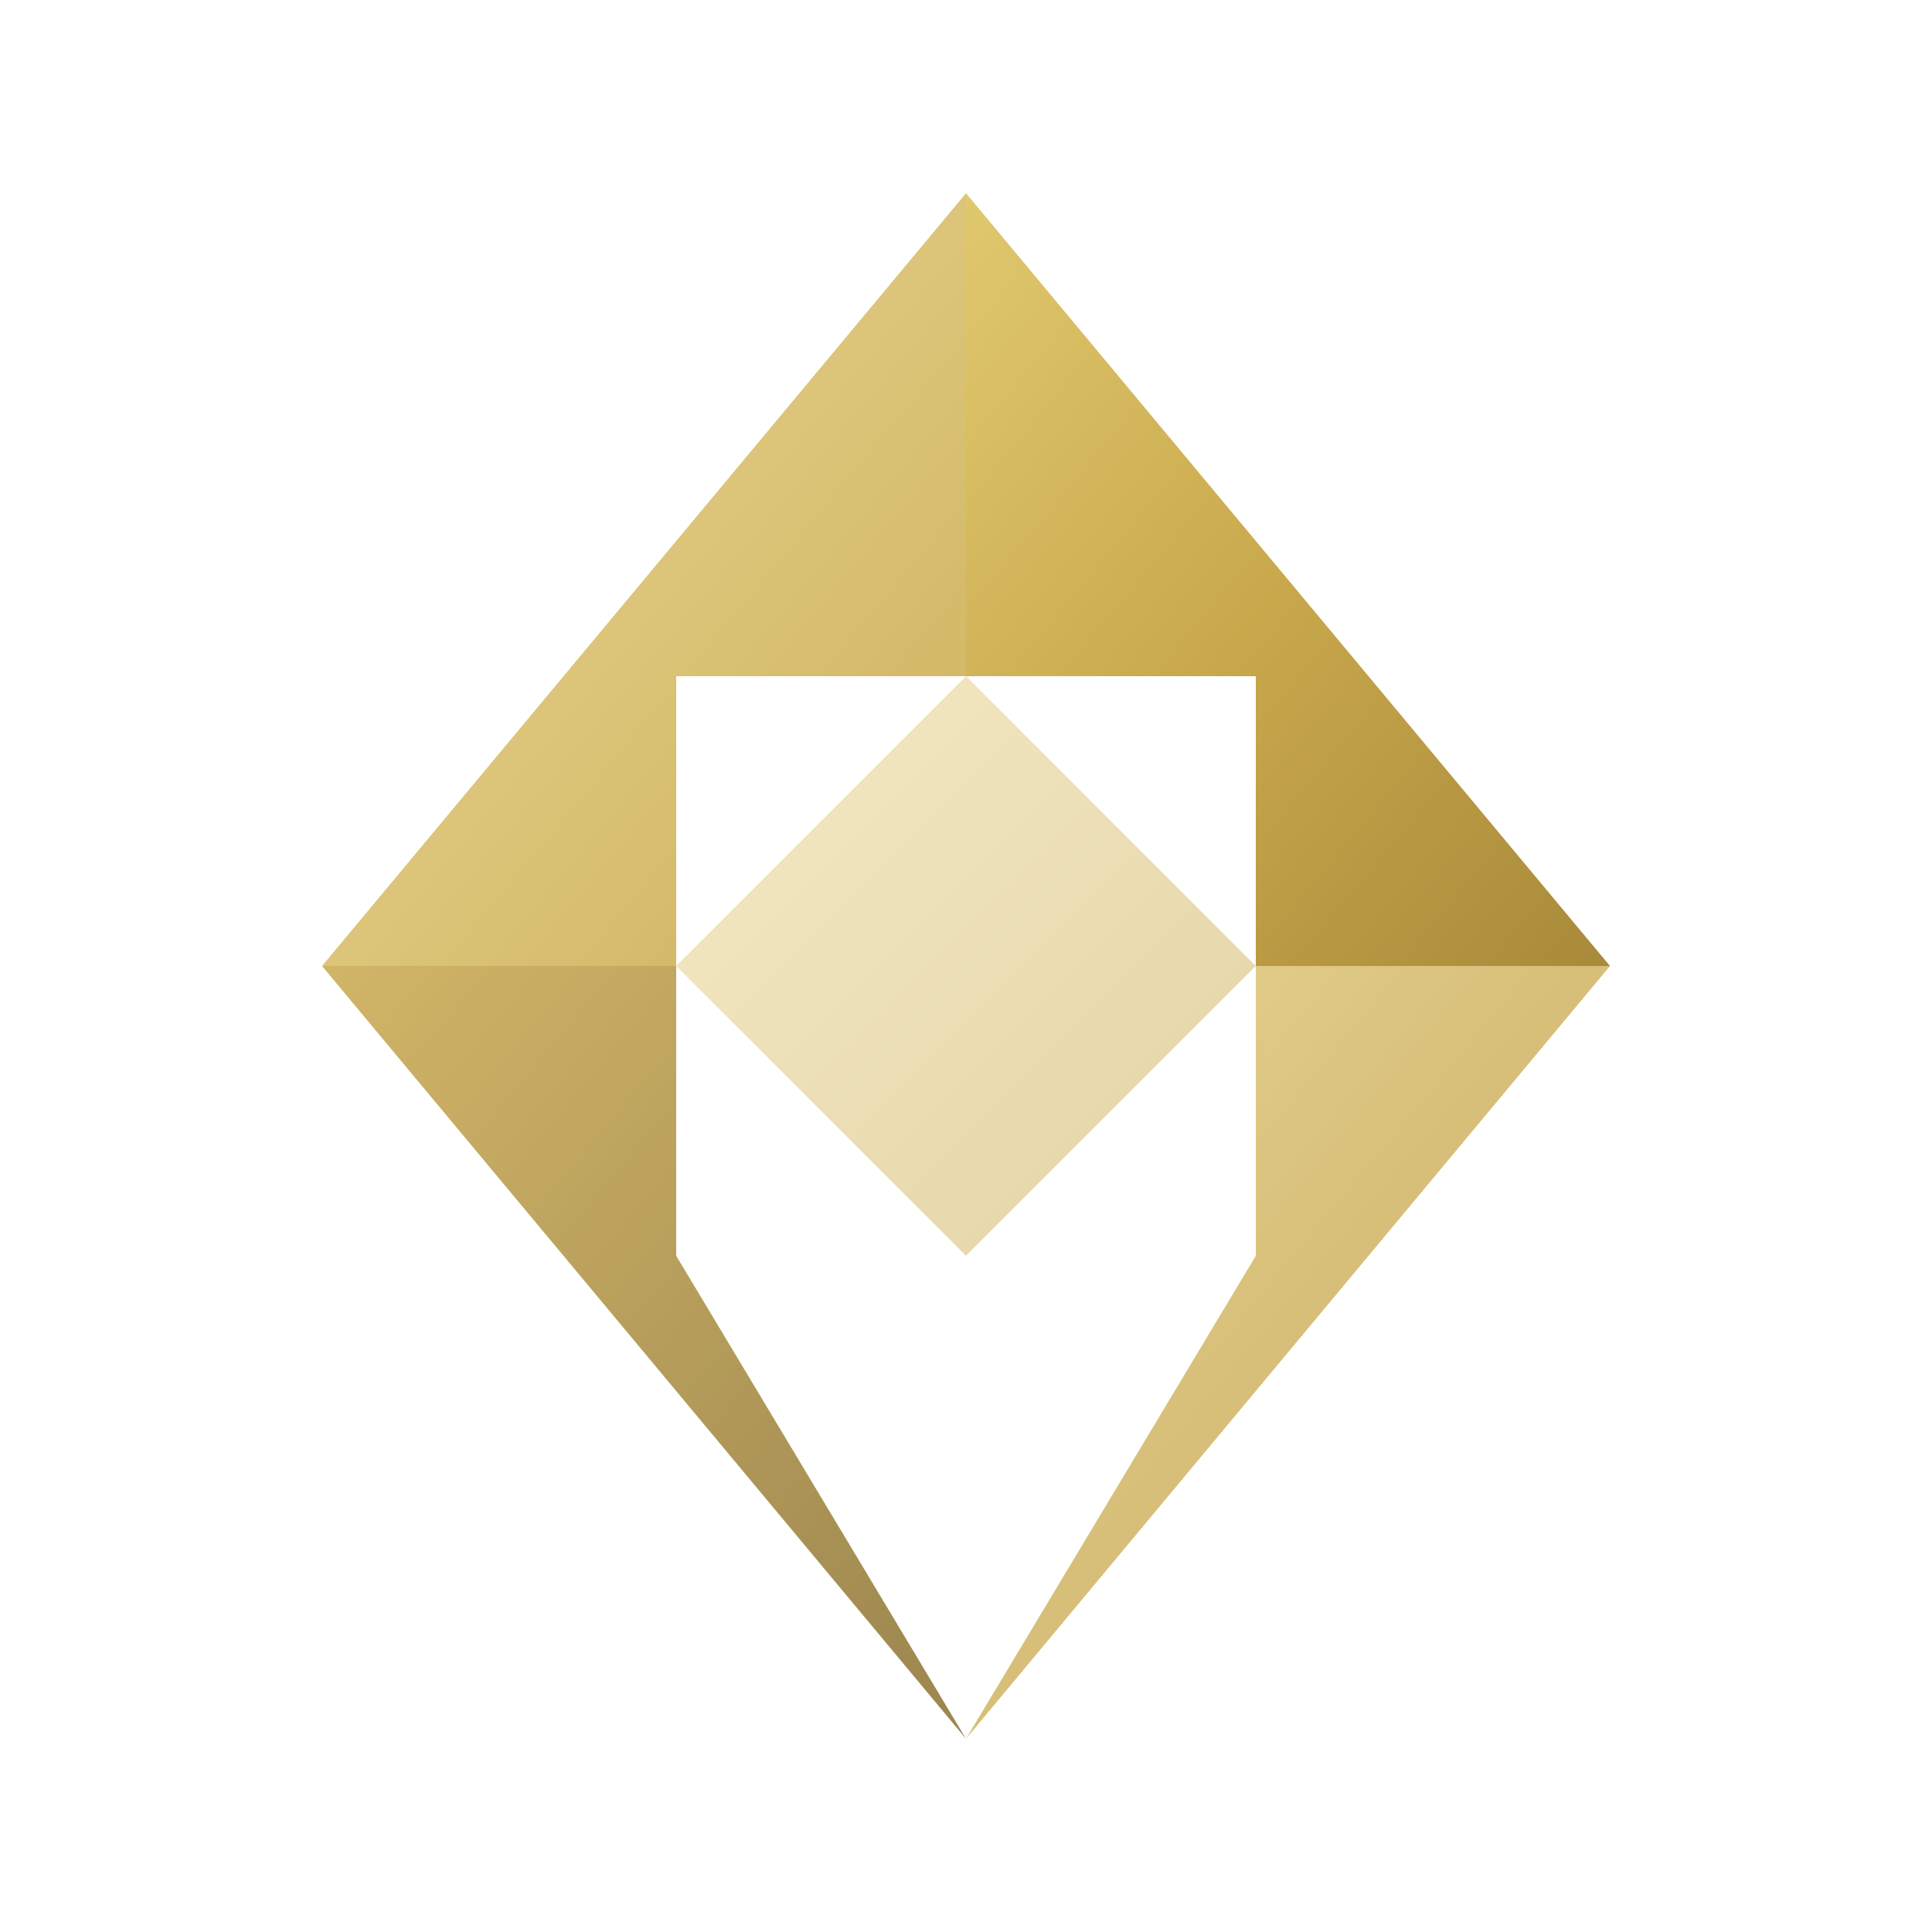
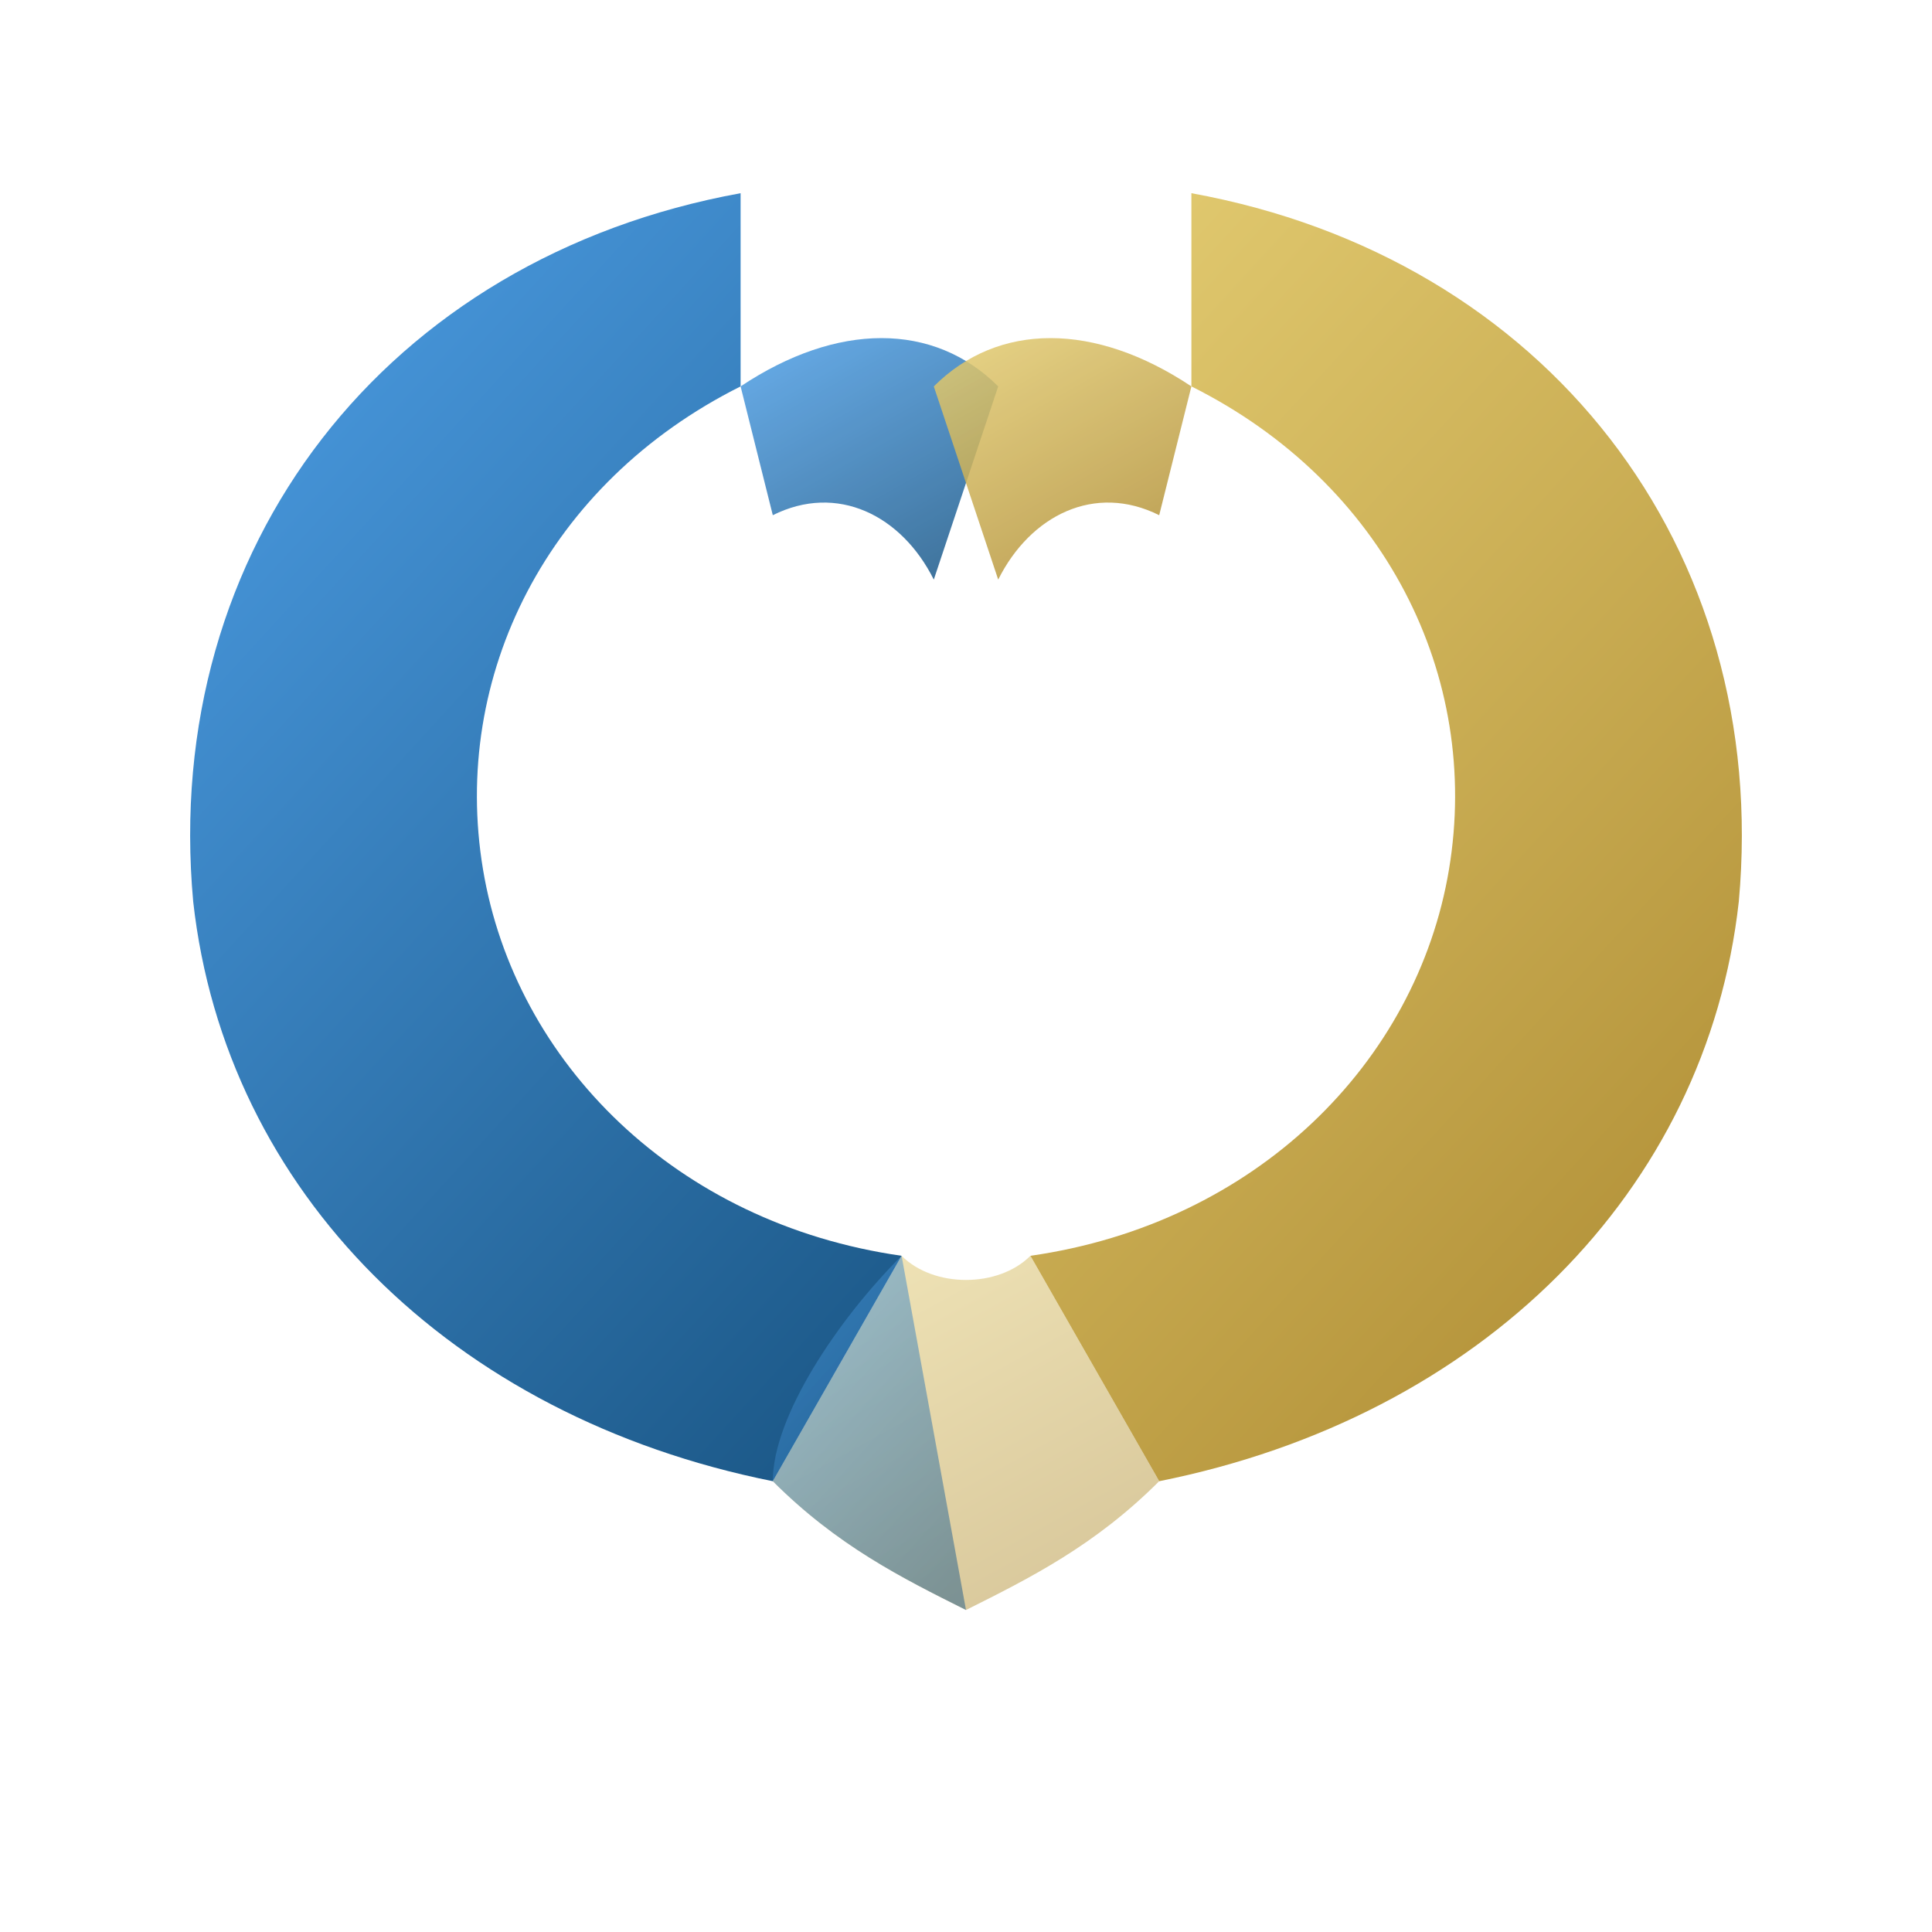
<svg xmlns="http://www.w3.org/2000/svg" viewBox="0 0 120 120" fill="none">
  <defs>
-     <linearGradient id="gold-gradient" x1="0%" y1="0%" x2="100%" y2="100%">
+     <linearGradient id="bi" x1="20%" y1="0%" x2="80%" y2="100%">
+       <stop offset="0%" stop-color="#4a9ae0" />
+       <stop offset="100%" stop-color="#1d5a8a" />
+     </linearGradient>
+     <linearGradient id="gi" x1="20%" y1="0%" x2="80%" y2="100%">
      <stop offset="0%" stop-color="#e0c86e" />
-       <stop offset="50%" stop-color="#c9a84c" />
-       <stop offset="100%" stop-color="#a88a3a" />
-     </linearGradient>
-     <linearGradient id="gold-light" x1="0%" y1="0%" x2="100%" y2="100%">
-       <stop offset="0%" stop-color="#e8d68a" />
-       <stop offset="100%" stop-color="#c9a84c" />
-     </linearGradient>
-     <linearGradient id="gold-dark" x1="0%" y1="0%" x2="100%" y2="100%">
-       <stop offset="0%" stop-color="#c9a84c" />
-       <stop offset="100%" stop-color="#8a7030" />
+       <stop offset="100%" stop-color="#b08e35" />
    </linearGradient>
  </defs>
-   <polygon points="60,12 20,60 42,60 42,42 60,42" fill="url(#gold-light)" opacity="0.9" />
-   <polygon points="60,12 100,60 78,60 78,42 60,42" fill="url(#gold-gradient)" />
-   <polygon points="20,60 42,60 42,78 60,108" fill="url(#gold-dark)" opacity="0.85" />
-   <polygon points="100,60 78,60 78,78 60,108" fill="url(#gold-gradient)" opacity="0.75" />
-   <polygon points="42,60 60,42 78,60 60,78" fill="url(#gold-light)" opacity="0.5" />
+   <path d="     M 46 12     C 24 16, 10 34, 12 56     C 14 74, 28 88, 48 92     L 56 78     C 42 76, 32 66, 30 54     C 28 42, 34 30, 46 24     Z   " fill="url(#bi)" />
+   <path d="     M 46 24     C 52 20, 58 20, 62 24     L 58 36     C 56 32, 52 30, 48 32     Z   " fill="url(#bi)" opacity="0.85" />
+   <path d="     M 74 12     C 96 16, 110 34, 108 56     C 106 74, 92 88, 72 92     L 64 78     C 78 76, 88 66, 90 54     C 92 42, 86 30, 74 24     Z   " fill="url(#gi)" />
+   <path d="     M 74 24     C 68 20, 62 20, 58 24     L 62 36     C 64 32, 68 30, 72 32     Z   " fill="url(#gi)" opacity="0.85" />
+   <path d="     M 48 92     C 52 96, 56 98, 60 100     C 64 98, 68 96, 72 92     L 64 78     C 62 80, 58 80, 56 78     Z   " fill="url(#gi)" opacity="0.5" />
+   <path d="     M 48 92     C 52 96, 56 98, 60 100     L 56 78     C 52 82, 48 88, 48 92     Z   " fill="url(#bi)" opacity="0.5" />
</svg>
